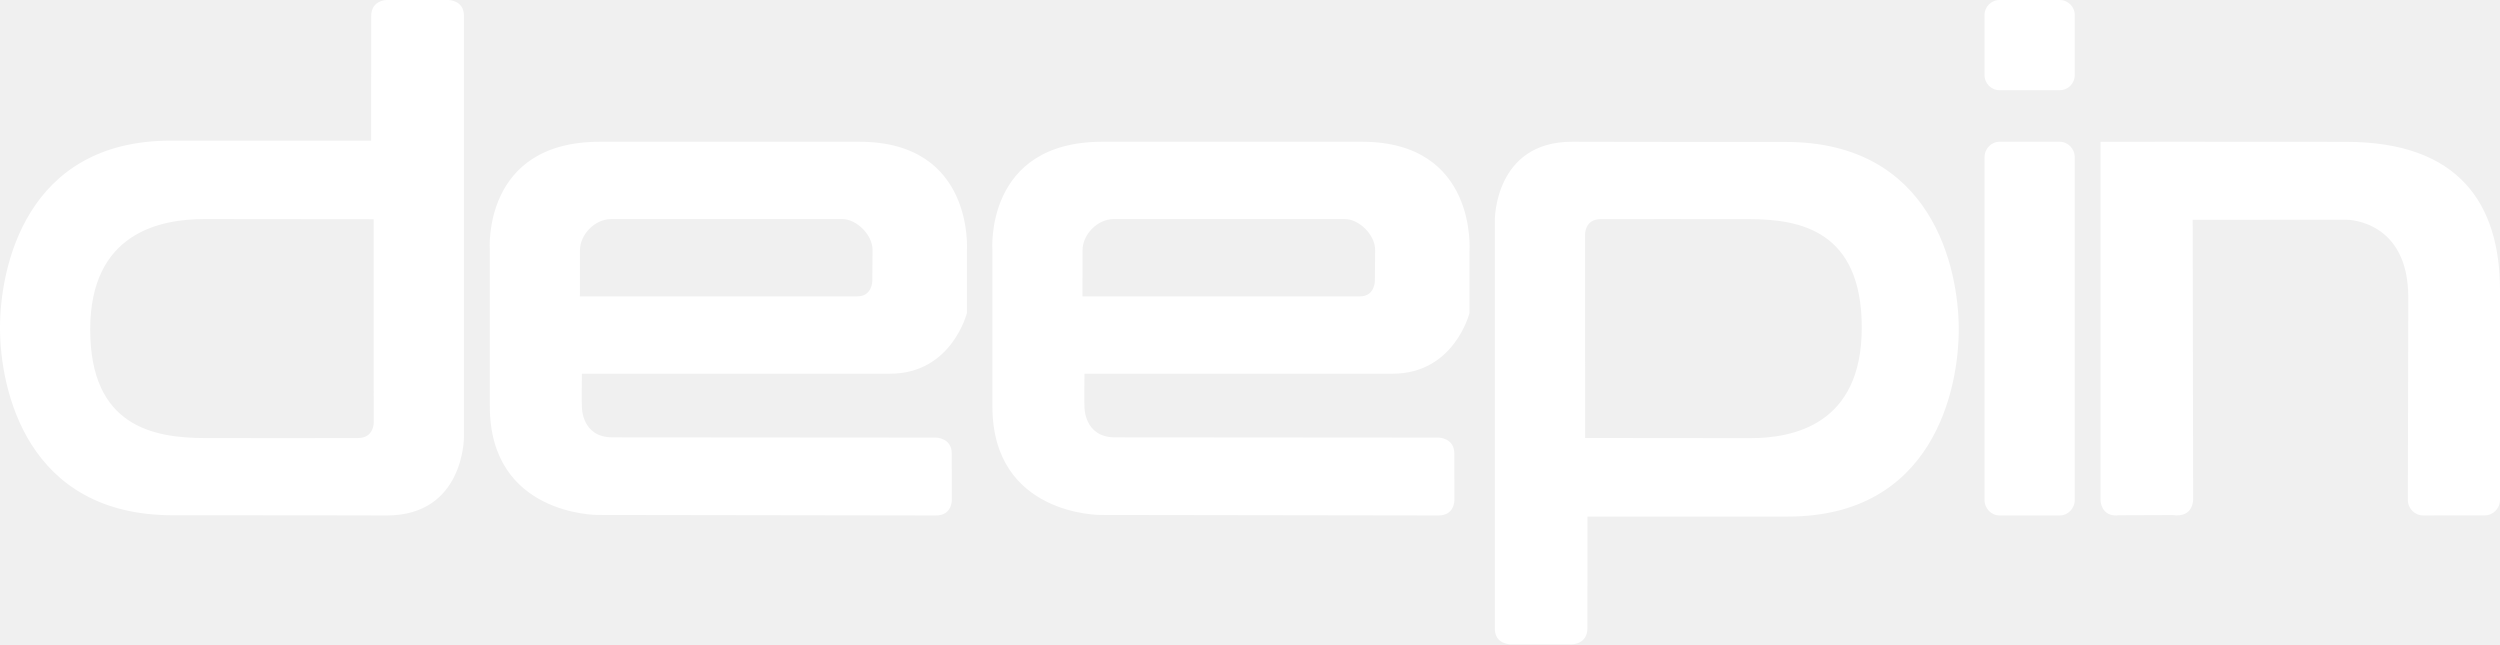
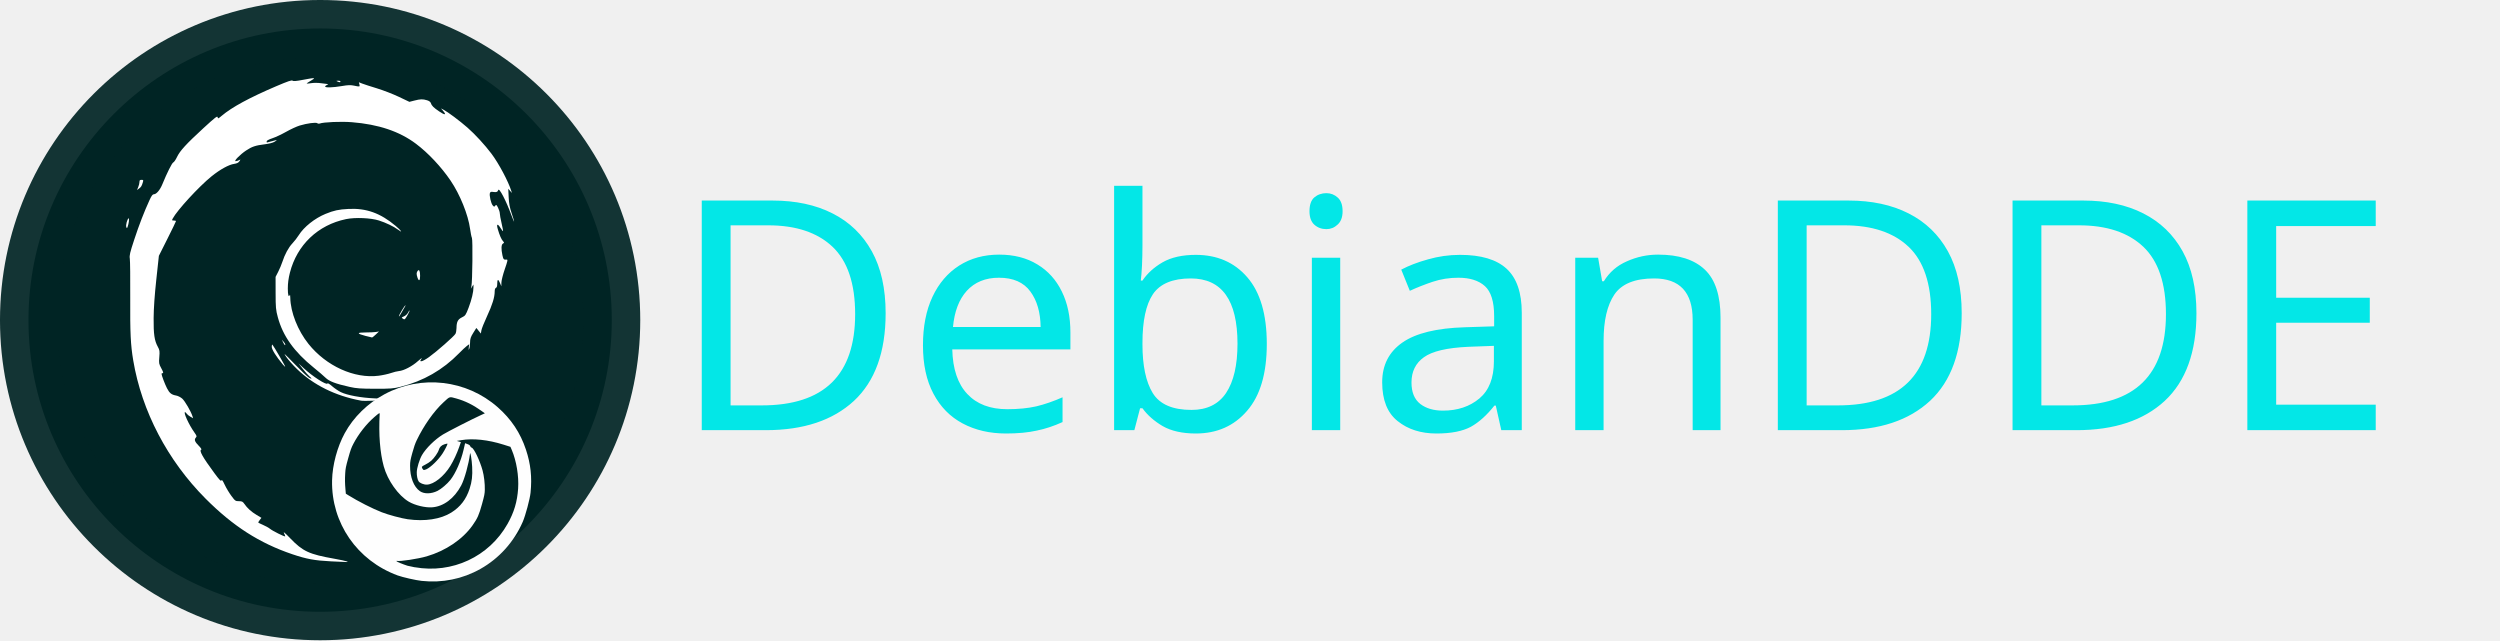
- <svg xmlns="http://www.w3.org/2000/svg" width="194px" height="50px" viewBox="0 0 194 50" version="1.1">
-   <defs />
-   <g id="Page-1" stroke="none" stroke-width="1" fill="none" fill-rule="evenodd">
-     <g id="安装器3" transform="translate(-869, -143)" fill="#FFFFFF">
-       <g id="ISO安装器2" transform="translate(7, 6)">
-         <g id="Imported-Layers" transform="translate(862, 137)">
-           <path d="M155.167,7 C154.523,7 154,6.477 154,5.833 L154,1.167 C154,0.523 154.523,0 155.167,0 L159.833,0 C160.477,0 161,0.523 161,1.167 L161,5.833 C161,6.477 160.477,7 159.833,7 L155.167,7 Z M155.167,40 C154.523,40 154,39.459 154,38.792 L154,12.208 C154,11.541 154.523,11 155.167,11 L159.833,11 C160.477,11 161,11.541 161,12.208 L161,38.792 C161,39.459 160.477,40 159.833,40 L155.167,40 Z M163,11.003 C163,11.003 173.318,10.994 182.077,11.007 C190.836,11.019 194,15.833 194,22.53 L194,38.788 C194,39.455 193.467,39.995 192.809,39.996 L188.042,39.998 C187.381,40 186.847,39.457 186.849,38.788 L186.883,23.08 C186.883,17.139 182.267,17.049 182.067,17.049 C178.876,17.049 170.153,17.058 170.153,17.058 L170.187,38.749 C170.187,38.749 170.235,40.206 168.592,39.969 C167.426,39.973 165.593,39.979 164.427,39.984 C163.346,40.124 163,39.316 163,38.767 L163,11.003 Z M121.984,50 C121.471,49.999 117.718,49.999 117.204,50 C117.204,50 116,50 116,48.787 C116,48.557 116,18.943 116,17.028 C116,17.028 115.998,11 121.986,11 C126.819,11 127.13,11.025 138.55,11.015 C149.97,11.002 151.988,20.828 152,25.518 C152.011,30.208 150.022,40.091 138.729,40.086 C133.472,40.085 128.24,40.087 123.188,40.086 C123.188,40.086 123.183,48.65 123.183,48.75 C123.183,50 121.984,50 121.984,50 Z M124.195,17.007 C122.982,17.007 123,18.194 123,18.194 C123,19.272 123.006,33.988 123.006,33.988 C123.006,33.988 132.5,34 135.824,34 C139.15,34 144.477,32.957 144.473,25.423 C144.471,17.89 139.678,17.017 135.768,17.005 C131.859,16.993 125.498,17.007 124.195,17.007 Z M72.623,40 L46.388,39.961 C46.388,39.961 38.011,40 38.011,31.532 C38.011,25.556 38.009,23.932 38.009,19.389 C38.009,19.389 37.389,11 46.542,11 L66.686,11 C75.679,11 75.032,19.502 75.032,19.502 L75.032,24.292 C75.032,24.292 73.855,29 69.066,29 L45.156,29 C45.156,29 45.125,31.429 45.156,31.583 C45.156,31.583 45.119,33.939 47.527,33.939 C49.046,33.939 72.642,33.958 72.642,33.958 C72.642,33.958 73.855,33.978 73.855,35.186 C73.855,35.608 73.861,38.353 73.862,38.772 C73.863,38.885 73.856,40 72.623,40 Z M45,23 C45,23 65.771,22.998 66.535,22.998 C67.691,22.998 67.691,21.8 67.691,21.8 C67.691,20.908 67.705,20.336 67.71,19.401 C67.716,18.22 66.459,17.002 65.376,17.002 C64.173,17.002 48.57,16.997 47.41,17.002 C46.158,17.006 45.005,18.202 45.005,19.419 C45.005,19.893 45,23 45,23 Z M111.623,40 L85.388,39.961 C85.388,39.961 77.011,40 77.011,31.532 C77.011,25.556 77.009,23.932 77.009,19.389 C77.009,19.389 76.389,11 85.542,11 L105.686,11 C114.679,11 114.032,19.502 114.032,19.502 L114.032,24.292 C114.032,24.292 112.855,29 108.066,29 L84.156,29 C84.156,29 84.125,31.429 84.156,31.583 C84.156,31.583 84.119,33.939 86.527,33.939 C88.046,33.939 111.642,33.958 111.642,33.958 C111.642,33.958 112.855,33.978 112.855,35.186 C112.855,35.608 112.861,38.353 112.862,38.772 C112.863,38.885 112.856,40 111.623,40 Z M84,23 C84,23 104.771,22.998 105.535,22.998 C106.691,22.998 106.691,21.8 106.691,21.8 C106.691,20.908 106.705,20.336 106.71,19.401 C106.716,18.22 105.459,17.002 104.376,17.002 C103.173,17.002 87.57,16.997 86.41,17.002 C85.158,17.006 84.005,18.202 84.005,19.419 C84.005,19.893 84,23 84,23 Z M30.006,0 C30.52,0.001 34.274,0.001 34.789,0 C34.789,0 36,0 36,1.213 L36,33.973 C36,33.973 35.994,40 30.01,40 C25.177,40 24.858,39.975 13.443,39.985 C2.029,39.998 0.012,30.172 4.35941928e-05,25.482 C-0.011,20.793 1.977,10.91 13.265,10.914 C18.521,10.916 23.75,10.913 28.8,10.914 C28.8,10.914 28.805,1.35 28.805,1.25 C28.805,0 30.006,0 30.006,0 Z M27.776,33.993 C29.02,33.993 29,32.807 29,32.807 C29,31.728 28.995,17.013 28.995,17.013 C28.995,17.013 19.267,17 15.862,17 C12.455,17 6.996,18.043 7,25.577 C7.002,33.11 11.914,33.984 15.92,33.995 C19.924,34.007 26.441,33.993 27.776,33.993 Z" id="logo" />
-         </g>
-       </g>
-     </g>
-   </g>
+ <svg xmlns="http://www.w3.org/2000/svg" width="164" height="42" viewBox="0 0 164 42" version="1.1" id="svg17">
+   <defs id="defs7" />
+   <ellipse id="path131" cx="21" cy="21" style="fill:#002424;fill-opacity:1;stroke:#002424;stroke-width:3.737;stroke-dasharray:none;stroke-opacity:0.919" rx="19.132" ry="19.132" />
+   <path style="fill:#ffffff;fill-opacity:1;stroke-width:0.056" d="m 21.691,36.823 c -1.04,-0.051 -1.594,-0.154 -2.508,-0.463 -2.161,-0.731 -3.895,-1.842 -5.695,-3.648 C 10.993,30.209 9.299,26.974 8.74,23.643 8.568,22.62 8.531,21.841 8.543,19.528 c 0.007,-1.27 -0.005,-2.421 -0.027,-2.559 -0.034,-0.217 0.005,-0.385 0.294,-1.261 0.322,-0.977 0.645,-1.81 1.003,-2.591 0.131,-0.285 0.2,-0.375 0.286,-0.375 0.161,0 0.401,-0.284 0.552,-0.656 0.301,-0.738 0.633,-1.402 0.717,-1.431 0.049,-0.018 0.159,-0.177 0.243,-0.355 0.193,-0.407 0.599,-0.85 1.741,-1.9 0.762,-0.7 0.91,-0.814 0.925,-0.713 0.017,0.112 0.034,0.106 0.268,-0.092 0.669,-0.565 1.816,-1.187 3.58,-1.941 0.757,-0.323 1.012,-0.41 1.068,-0.363 0.055,0.046 0.231,0.032 0.68,-0.054 0.81,-0.155 0.876,-0.148 0.521,0.056 -0.163,0.094 -0.289,0.179 -0.278,0.189 0.011,0.01 0.149,-0.003 0.308,-0.028 0.162,-0.026 0.444,-0.024 0.64,0.005 0.193,0.028 0.388,0.053 0.434,0.055 0.049,0.003 0.031,0.026 -0.042,0.055 -0.069,0.028 -0.125,0.076 -0.125,0.108 0,0.084 0.495,0.07 1.089,-0.031 0.41,-0.07 0.579,-0.076 0.802,-0.028 0.386,0.083 0.396,0.08 0.355,-0.081 l -0.035,-0.141 0.215,0.085 c 0.118,0.047 0.553,0.188 0.966,0.313 0.413,0.126 1.062,0.377 1.442,0.558 l 0.691,0.329 0.329,-0.084 c 0.394,-0.101 0.544,-0.105 0.827,-0.02 0.135,0.04 0.227,0.107 0.249,0.181 0.052,0.171 0.178,0.298 0.539,0.544 0.379,0.258 0.505,0.256 0.285,-0.006 L 28.929,7.111 29.092,7.196 c 0.287,0.149 1.054,0.721 1.571,1.173 0.494,0.432 1.147,1.141 1.578,1.715 0.478,0.636 1.11,1.824 1.298,2.437 l 0.043,0.139 -0.12,-0.139 -0.12,-0.139 0.027,0.556 c 0.021,0.419 0.069,0.679 0.196,1.053 0.224,0.664 0.21,0.744 -0.021,0.115 -0.347,-0.948 -0.801,-1.816 -0.858,-1.641 -0.041,0.128 -0.123,0.159 -0.324,0.127 -0.144,-0.023 -0.193,-0.008 -0.223,0.07 -0.054,0.141 0.071,0.689 0.186,0.816 0.089,0.099 0.102,0.1 0.164,0.014 0.06,-0.081 0.081,-0.066 0.183,0.133 0.063,0.124 0.115,0.292 0.115,0.374 0,0.082 0.053,0.372 0.117,0.646 0.064,0.274 0.107,0.507 0.095,0.519 -0.012,0.012 -0.083,-0.077 -0.158,-0.198 -0.201,-0.325 -0.291,-0.29 -0.184,0.072 0.12,0.408 0.23,0.66 0.34,0.781 0.088,0.098 0.088,0.107 -0.002,0.158 -0.113,0.063 -0.127,0.346 -0.036,0.769 0.059,0.273 0.089,0.304 0.283,0.284 0.078,-0.008 0.059,0.089 -0.125,0.619 -0.12,0.346 -0.22,0.741 -0.224,0.879 l -0.006,0.25 -0.086,-0.209 c -0.114,-0.277 -0.182,-0.264 -0.182,0.036 0,0.166 -0.027,0.255 -0.083,0.276 -0.054,0.021 -0.084,0.107 -0.084,0.242 -0.002,0.379 -0.154,0.873 -0.5,1.615 -0.187,0.401 -0.355,0.823 -0.373,0.936 l -0.033,0.206 -0.149,-0.183 -0.149,-0.183 -0.204,0.326 c -0.168,0.269 -0.204,0.379 -0.208,0.633 -0.002,0.169 -0.028,0.358 -0.057,0.419 -0.04,0.085 -0.047,0.062 -0.027,-0.099 l 0.026,-0.21 -0.15,0.109 c -0.082,0.06 -0.312,0.275 -0.511,0.479 -1.065,1.093 -2.349,1.829 -3.838,2.201 -0.472,0.118 -0.65,0.132 -1.669,0.13 -0.956,-0.002 -1.226,-0.021 -1.669,-0.12 -0.932,-0.209 -1.34,-0.364 -1.586,-0.604 -0.123,-0.12 -0.468,-0.416 -0.767,-0.657 -1.296,-1.048 -2.031,-2.078 -2.363,-3.311 -0.13,-0.482 -0.143,-0.632 -0.145,-1.589 l -0.002,-1.057 0.171,-0.334 c 0.094,-0.184 0.216,-0.471 0.27,-0.64 0.161,-0.499 0.408,-0.957 0.662,-1.224 0.131,-0.138 0.318,-0.379 0.416,-0.536 0.337,-0.541 1.05,-1.109 1.755,-1.398 0.551,-0.226 0.86,-0.293 1.506,-0.326 1.169,-0.06 2.096,0.273 3.096,1.112 0.387,0.325 0.497,0.504 0.148,0.242 -0.267,-0.201 -0.794,-0.453 -1.241,-0.595 -0.541,-0.172 -1.562,-0.215 -2.159,-0.091 -1.845,0.382 -3.223,1.697 -3.685,3.518 -0.094,0.37 -0.136,0.69 -0.136,1.03 0,0.443 0.053,0.615 0.13,0.424 0.015,-0.038 0.03,0.045 0.032,0.184 0.016,0.951 0.488,2.149 1.194,3.031 1.161,1.451 3.01,2.291 4.595,2.088 0.267,-0.034 0.632,-0.114 0.813,-0.177 0.18,-0.063 0.419,-0.122 0.53,-0.131 0.311,-0.025 0.875,-0.321 1.24,-0.651 0.216,-0.195 0.295,-0.245 0.23,-0.146 -0.097,0.148 -0.097,0.152 0.009,0.152 0.06,0 0.282,-0.123 0.493,-0.274 0.494,-0.353 1.642,-1.362 1.73,-1.522 0.038,-0.067 0.069,-0.238 0.07,-0.379 0.003,-0.407 0.086,-0.571 0.356,-0.702 0.225,-0.109 0.251,-0.147 0.438,-0.636 0.201,-0.526 0.322,-1.039 0.319,-1.35 l -0.002,-0.171 -0.085,0.139 -0.085,0.139 0.037,-0.167 c 0.066,-0.296 0.095,-3.038 0.033,-3.165 -0.031,-0.064 -0.085,-0.33 -0.12,-0.59 -0.124,-0.927 -0.663,-2.263 -1.281,-3.172 C 28.946,10.947 28.086,10.03 27.288,9.432 26.201,8.616 24.838,8.158 23.075,8.016 c -0.69,-0.055 -1.855,-0.007 -2.102,0.088 -0.049,0.019 -0.12,0.009 -0.158,-0.021 -0.088,-0.071 -0.667,0.005 -1.153,0.152 -0.199,0.06 -0.599,0.245 -0.89,0.41 -0.291,0.165 -0.697,0.356 -0.904,0.424 -0.229,0.075 -0.375,0.154 -0.375,0.202 0,0.043 0.006,0.079 0.014,0.078 0.008,-3.771e-4 0.152,-0.038 0.32,-0.083 0.39,-0.105 0.396,-0.104 0.188,0.03 -0.11,0.07 -0.354,0.133 -0.661,0.171 -0.59,0.072 -0.831,0.153 -1.21,0.406 -0.388,0.258 -0.822,0.7 -0.688,0.7 0.054,0 0.153,-0.029 0.219,-0.064 0.117,-0.063 0.118,-0.061 0.031,0.07 -0.063,0.095 -0.161,0.144 -0.342,0.17 -0.353,0.051 -0.928,0.367 -1.485,0.817 -0.831,0.671 -2.259,2.225 -2.551,2.775 -0.061,0.114 -0.054,0.125 0.075,0.125 0.078,0 0.141,0.018 0.141,0.04 0,0.022 -0.252,0.544 -0.561,1.159 l -0.561,1.118 -0.168,1.553 c -0.112,1.035 -0.17,1.877 -0.176,2.526 -0.009,1.066 0.051,1.48 0.274,1.885 0.122,0.221 0.131,0.286 0.099,0.675 -0.034,0.408 -0.027,0.447 0.133,0.743 0.122,0.225 0.147,0.312 0.091,0.312 -0.043,0 -0.078,0.021 -0.078,0.047 0,0.096 0.213,0.661 0.355,0.941 0.164,0.323 0.296,0.429 0.606,0.483 0.115,0.02 0.294,0.111 0.397,0.202 0.173,0.152 0.578,0.85 0.672,1.157 l 0.04,0.132 -0.18,-0.104 c -0.099,-0.057 -0.208,-0.148 -0.242,-0.201 -0.034,-0.054 -0.082,-0.097 -0.105,-0.097 -0.126,0 0.251,0.822 0.603,1.318 0.171,0.24 0.179,0.27 0.1,0.358 -0.117,0.129 -0.063,0.271 0.205,0.54 0.127,0.127 0.193,0.231 0.156,0.243 -0.159,0.053 0.083,0.487 0.859,1.539 0.329,0.446 0.434,0.555 0.463,0.481 0.027,-0.071 0.083,0.002 0.215,0.285 0.098,0.21 0.295,0.538 0.437,0.729 0.246,0.331 0.269,0.348 0.495,0.348 0.205,3.34e-4 0.253,0.025 0.361,0.183 0.185,0.272 0.45,0.51 0.801,0.721 l 0.314,0.188 -0.104,0.135 c -0.057,0.074 -0.104,0.149 -0.105,0.167 -7.56e-4,0.017 0.138,0.089 0.309,0.16 0.17,0.071 0.381,0.189 0.469,0.262 0.156,0.131 0.955,0.528 0.991,0.493 0.01,-0.011 -0.023,-0.102 -0.074,-0.204 -0.067,-0.136 0.041,-0.048 0.399,0.324 0.835,0.866 1.236,1.052 2.918,1.349 0.356,0.063 0.706,0.138 0.779,0.167 0.158,0.063 0.208,0.063 -1.037,0.001 z m 1.975,-10.544 c -1.663,-0.311 -3.088,-1.016 -4.178,-2.064 -0.263,-0.254 -0.585,-0.617 -0.716,-0.808 -0.205,-0.301 -0.132,-0.239 0.542,0.459 0.428,0.444 0.856,0.852 0.952,0.907 0.215,0.124 0.225,0.075 0.019,-0.098 -0.085,-0.071 -0.277,-0.289 -0.428,-0.483 l -0.274,-0.353 0.331,0.307 c 0.582,0.541 1.523,1.148 1.569,1.011 0.013,-0.04 0.135,0.032 0.302,0.178 0.154,0.134 0.41,0.308 0.57,0.387 0.419,0.205 1.325,0.373 2.223,0.411 0.574,0.025 0.741,0.047 0.641,0.086 -0.147,0.057 -1.327,0.104 -1.553,0.062 z m -5.122,-2.38 c -0.433,-0.517 -0.718,-0.974 -0.718,-1.15 0,-0.112 0.02,-0.163 0.05,-0.131 0.084,0.089 0.855,1.419 0.833,1.437 -0.011,0.009 -0.086,-0.061 -0.165,-0.155 z m 0.032,-1.437 -0.088,-0.181 0.114,0.131 c 0.063,0.072 0.114,0.154 0.114,0.181 0,0.097 -0.054,0.047 -0.14,-0.131 z m 5.409,-0.424 c -0.597,-0.156 -0.598,-0.229 -0.003,-0.229 0.278,0 0.589,-0.015 0.692,-0.033 l 0.188,-0.033 -0.208,0.199 c -0.114,0.11 -0.227,0.198 -0.25,0.196 -0.023,-0.002 -0.212,-0.047 -0.419,-0.101 z m 2.441,-1.135 c -0.097,-0.071 -0.093,-0.08 0.073,-0.149 0.097,-0.04 0.213,-0.145 0.259,-0.232 0.045,-0.087 0.095,-0.159 0.11,-0.159 0.033,0 -0.159,0.378 -0.263,0.516 -0.064,0.086 -0.089,0.089 -0.178,0.023 z m -0.257,-0.158 c 0,-0.085 0.377,-0.716 0.428,-0.716 0.016,0 -0.012,0.064 -0.063,0.141 -0.051,0.078 -0.154,0.257 -0.229,0.398 -0.075,0.141 -0.136,0.22 -0.136,0.177 z m 1.217,-2.537 c -0.077,-0.226 -0.072,-0.335 0.021,-0.448 0.09,-0.11 0.151,0.022 0.152,0.333 7.56e-4,0.331 -0.08,0.386 -0.173,0.115 z M 8.285,14.894 c -0.046,-0.115 0.058,-0.514 0.149,-0.571 0.063,-0.039 0.019,0.343 -0.065,0.561 -0.041,0.105 -0.045,0.106 -0.084,0.01 z m 0.783,-2.621 c 0.044,-0.106 0.081,-0.257 0.081,-0.334 0,-0.112 0.028,-0.141 0.135,-0.141 0.122,0 0.131,0.015 0.089,0.153 -0.077,0.257 -0.113,0.316 -0.252,0.418 L 8.988,12.466 Z M 22.137,5.345 c -0.099,-0.042 -0.094,-0.048 0.042,-0.052 0.084,-0.002 0.153,0.021 0.153,0.052 0,0.065 -0.043,0.065 -0.195,0 z" id="path2377" />
+   <path style="display:inline;fill:#fefefe;stroke-width:0.032" d="m 26.087,37.749 c -2.663,-0.979 -4.364,-3.445 -4.303,-6.24 0.022,-1.009 0.34,-2.193 0.83,-3.09 0.577,-1.058 1.501,-1.961 2.618,-2.561 2.402,-1.29 5.37,-0.948 7.416,0.854 0.89,0.784 1.486,1.678 1.854,2.784 0.312,0.936 0.406,1.814 0.302,2.827 -0.042,0.413 -0.334,1.502 -0.512,1.91 -0.574,1.315 -1.546,2.396 -2.776,3.088 -1.179,0.663 -2.501,0.932 -3.858,0.785 -0.379,-0.041 -1.25,-0.239 -1.571,-0.357 z m 1.117,-0.539 c 2.458,0.437 4.873,-0.688 6.088,-2.837 0.43,-0.76 0.639,-1.458 0.697,-2.321 0.055,-0.821 -0.11,-1.819 -0.421,-2.547 l -0.083,-0.193 -0.455,-0.144 c -1.012,-0.32 -2.004,-0.425 -2.775,-0.294 l -0.291,0.05 0.135,0.04 0.135,0.04 -0.114,0.327 c -0.144,0.413 -0.373,0.903 -0.576,1.234 -0.421,0.685 -1.076,1.208 -1.537,1.227 -0.202,0.008 -0.475,-0.102 -0.548,-0.22 -0.077,-0.125 -0.124,-0.365 -0.119,-0.598 0.006,-0.276 0.179,-0.842 0.343,-1.123 0.264,-0.452 0.848,-1.026 1.376,-1.349 0.311,-0.191 1.91,-1.007 2.496,-1.274 l 0.252,-0.115 -0.239,-0.171 c -0.537,-0.384 -1.065,-0.643 -1.632,-0.801 -0.468,-0.13 -0.412,-0.146 -0.843,0.251 -0.627,0.578 -1.298,1.529 -1.759,2.494 -0.1,0.209 -0.183,0.448 -0.285,0.822 -0.127,0.463 -0.145,0.566 -0.148,0.844 -0.007,0.75 0.242,1.393 0.647,1.67 0.283,0.193 0.742,0.184 1.156,-0.022 0.241,-0.12 0.636,-0.457 0.842,-0.718 0.344,-0.436 0.691,-1.23 0.864,-1.974 l 0.101,-0.435 0.156,0.06 c 0.115,0.044 0.163,0.08 0.181,0.138 0.014,0.044 0.058,0.087 0.1,0.099 0.146,0.04 0.538,0.865 0.709,1.493 0.096,0.352 0.157,0.872 0.147,1.266 -0.006,0.261 -0.029,0.376 -0.187,0.949 -0.195,0.706 -0.292,0.923 -0.618,1.385 -0.648,0.918 -1.754,1.666 -3.006,2.033 -0.559,0.164 -1.766,0.348 -1.948,0.298 -0.034,-0.008 -0.046,-0.001 -0.032,0.023 0.02,0.036 0.439,0.208 0.717,0.295 0.068,0.021 0.28,0.066 0.473,0.101 z m -0.457,-3.148 c 1.119,0.158 2.163,-0.001 2.858,-0.438 0.595,-0.373 0.974,-0.867 1.201,-1.563 0.154,-0.472 0.197,-0.841 0.168,-1.435 -0.022,-0.451 -0.119,-1.045 -0.141,-0.863 -0.081,0.663 -0.361,1.676 -0.576,2.08 -0.456,0.86 -1.167,1.391 -1.927,1.438 -0.448,0.028 -1.111,-0.134 -1.507,-0.367 -0.695,-0.409 -1.396,-1.396 -1.65,-2.325 -0.246,-0.9 -0.339,-2.091 -0.266,-3.426 0.005,-0.101 -0.022,-0.086 -0.353,0.2 -0.522,0.451 -1.037,1.108 -1.375,1.756 -0.136,0.26 -0.186,0.402 -0.337,0.942 -0.152,0.546 -0.179,0.684 -0.196,0.981 -0.023,0.4 -0.019,0.67 0.016,1.063 l 0.025,0.281 0.16,0.1 c 0.647,0.403 1.581,0.878 2.199,1.119 0.432,0.169 1.289,0.399 1.7,0.457 z m 1.23,-3.28 c 0.299,-0.145 0.789,-0.625 1.054,-1.033 0.16,-0.247 0.343,-0.61 0.324,-0.644 -0.006,-0.011 -0.095,0.006 -0.197,0.039 -0.202,0.065 -0.322,0.185 -0.375,0.373 -0.047,0.17 -0.304,0.539 -0.491,0.705 -0.094,0.084 -0.269,0.199 -0.388,0.255 -0.119,0.056 -0.221,0.121 -0.228,0.143 -0.015,0.055 0.067,0.196 0.124,0.212 0.025,0.006 0.104,-0.017 0.176,-0.051 z" id="path12817" />
+   <text xml:space="preserve" style="font-style:normal;font-weight:normal;font-size:21.097px;line-height:1.25;font-family:sans-serif;letter-spacing:0px;word-spacing:0px;fill:#00e7e7;fill-opacity:0.987;stroke:none;stroke-width:0.527" x="43.989" y="28.218" id="text6047">
+     <tspan id="tspan6045" x="43.989" y="28.218" style="fill:#00e7e7;fill-opacity:0.987;stroke-width:0.527">DebianDDE</tspan>
+   </text>
</svg>
